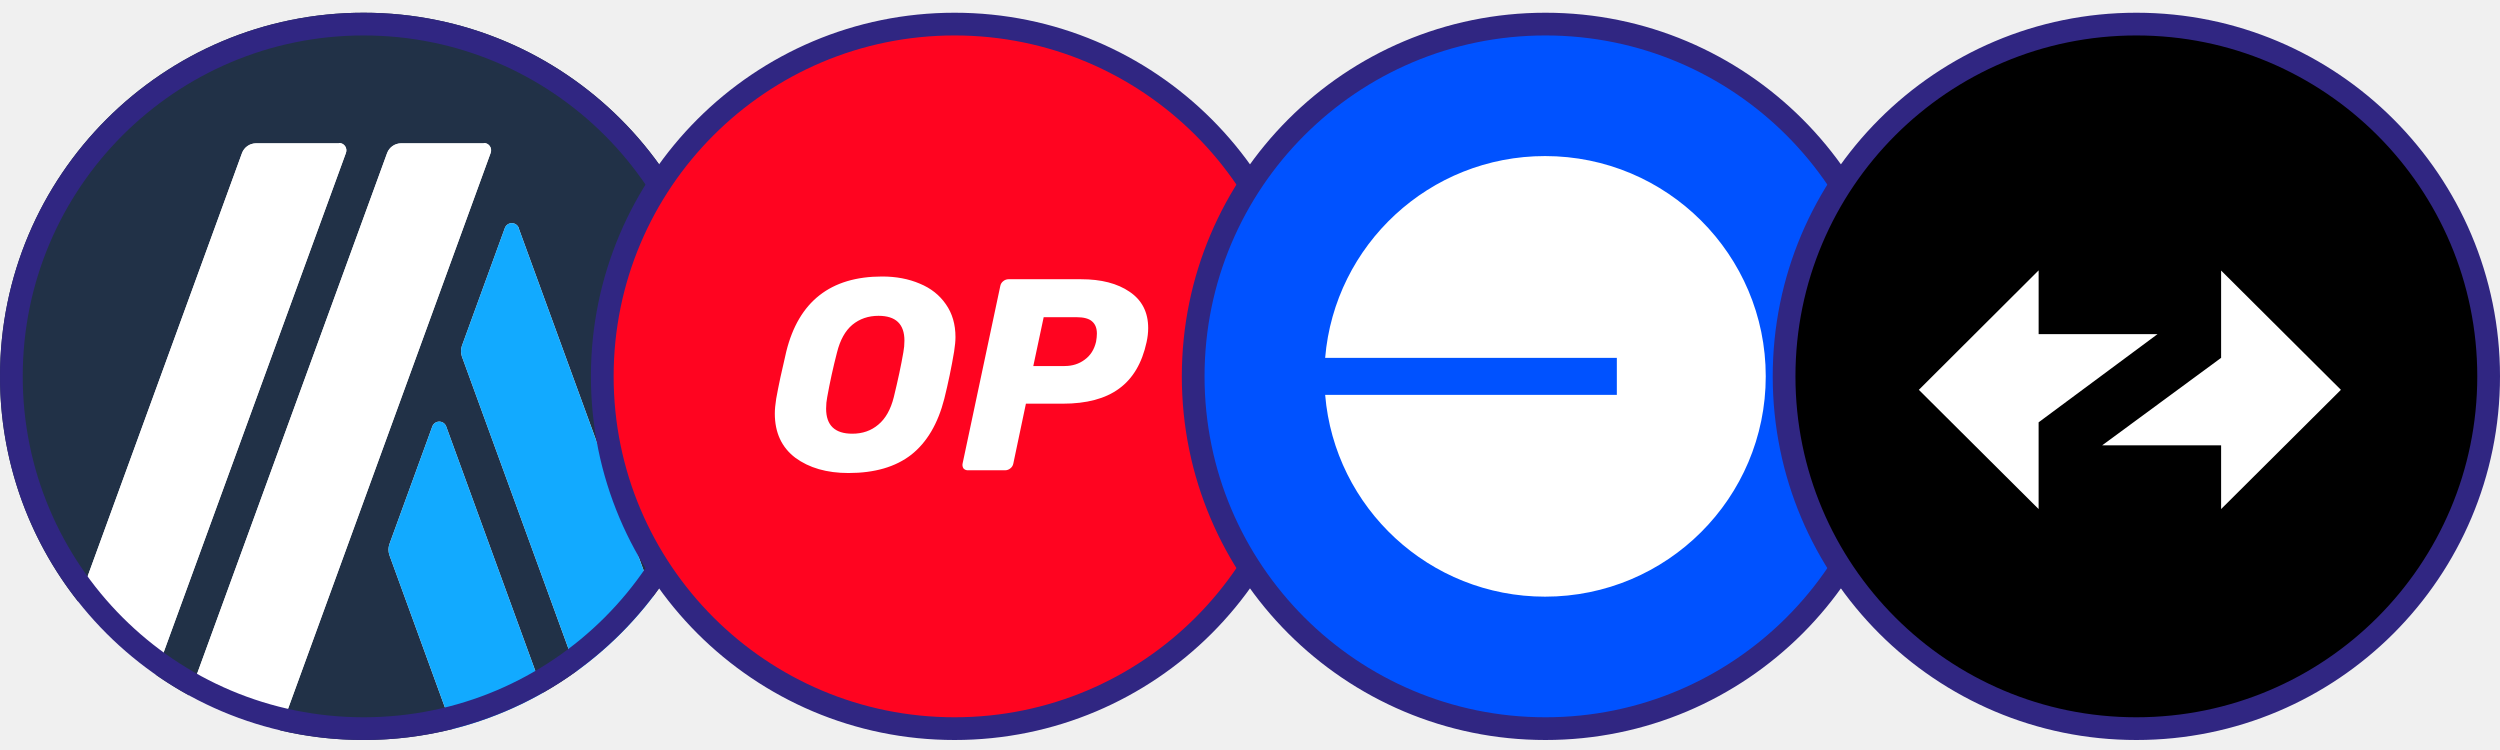
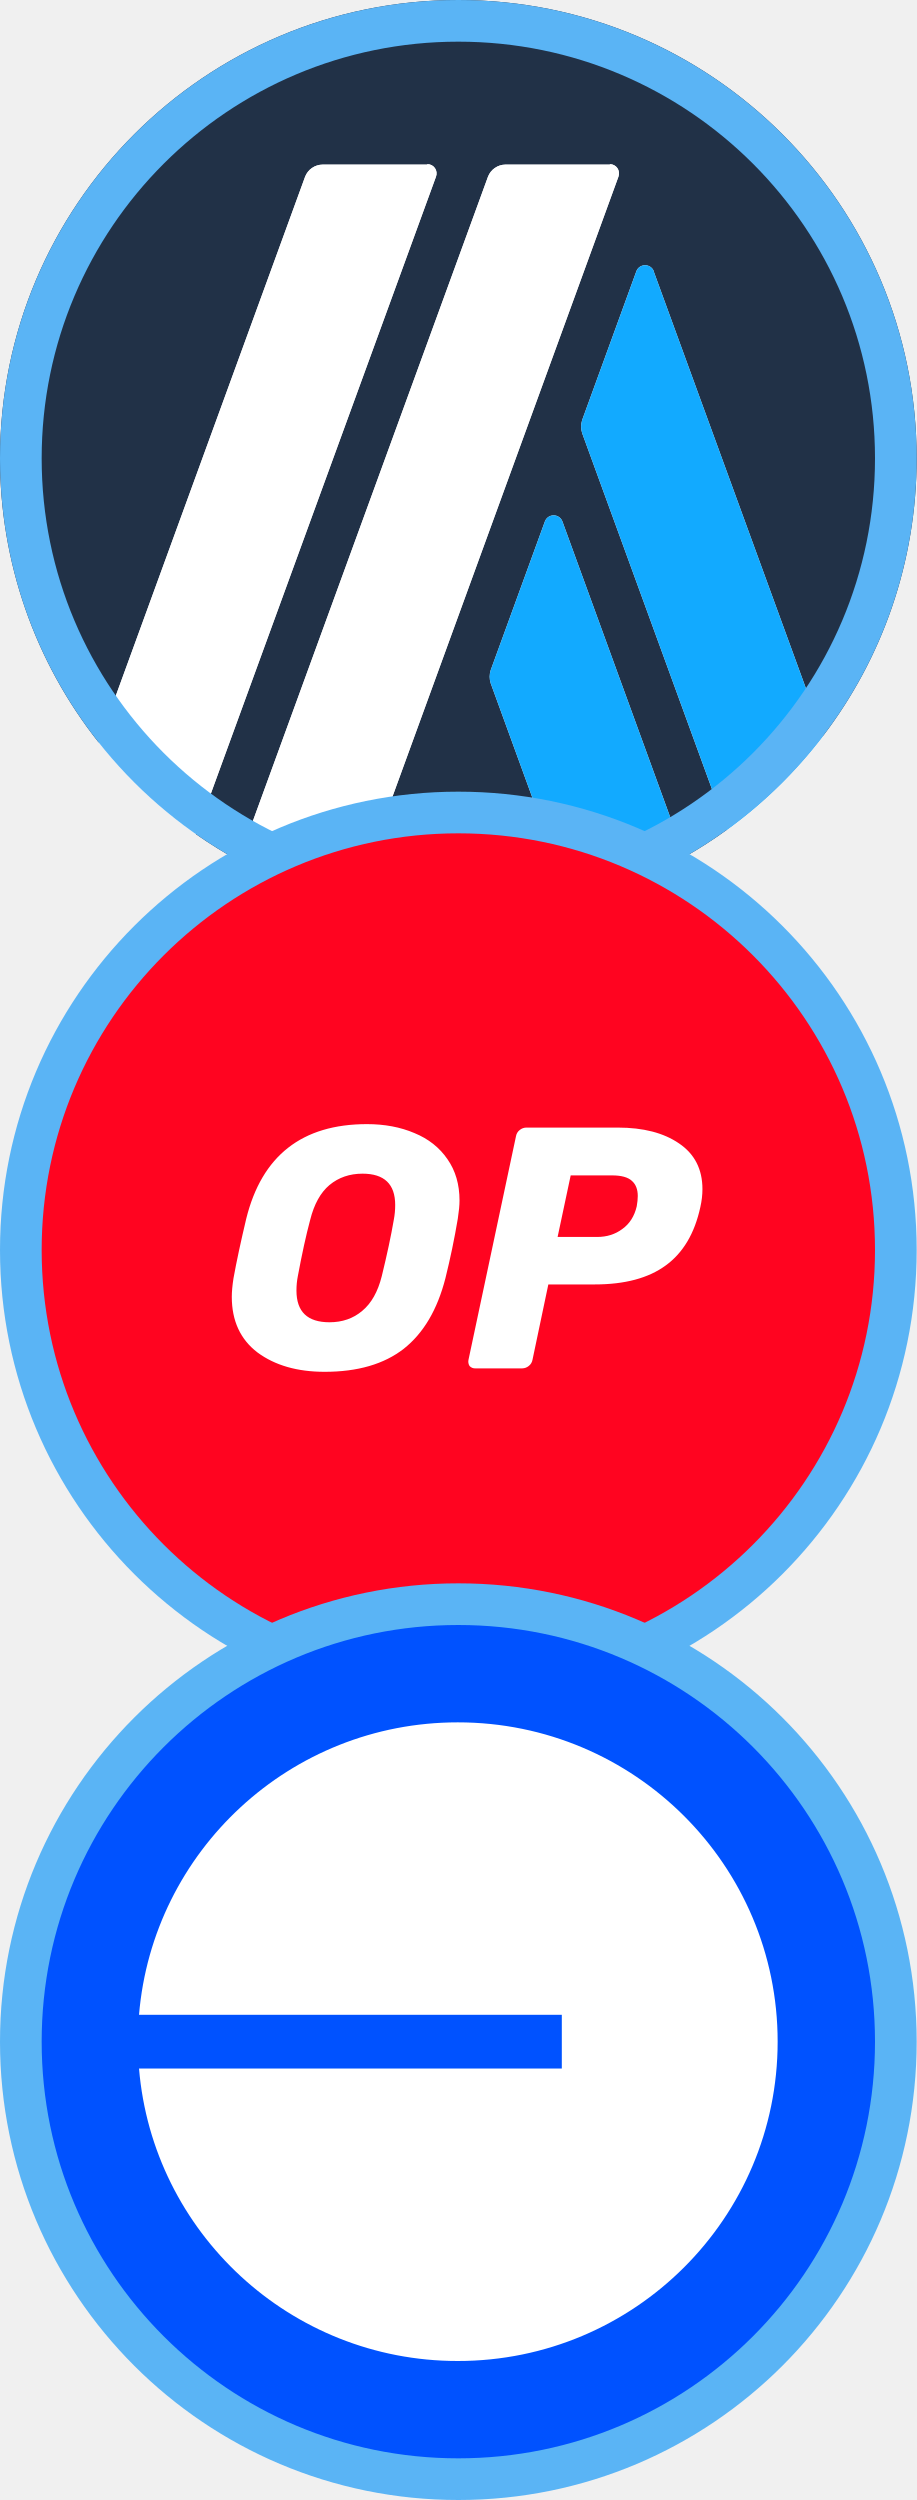
- <svg xmlns="http://www.w3.org/2000/svg" width="110" height="33" fill="none">
+ <svg xmlns="http://www.w3.org/2000/svg" width="44" height="120" fill="none">
  <g clip-path="url(#a)">
-     <path fill="#213147" d="M22.825 10.046v-.016a.326.326 0 0 0-.61 0l-1.894 5.196a.747.747 0 0 0 0 .453l5.051 13.85c-.471.341-.962.658-1.47.947l-4.27-11.714a.326.326 0 0 0-.61 0l-1.893 5.195a.749.749 0 0 0 0 .454l2.792 7.665a16.03 16.03 0 0 1-3.92.484c-1.265 0-2.494-.146-3.673-.424l9.26-25.407a.322.322 0 0 0-.297-.438v.015h-3.646a.661.661 0 0 0-.61.423L8.323 30.602a15.958 15.958 0 0 1-1.48-.92L15.22 6.73a.322.322 0 0 0-.297-.438l-.016.015H11.26a.661.661 0 0 0-.61.423L3.446 26.48A15.93 15.93 0 0 1 0 16.56c0-8.837 7.163-16 16-16s16 7.163 16 16c0 3.64-1.215 6.995-3.262 9.684l-5.913-16.198Z" />
-     <path fill="#12AAFF" d="M23.902 30.476a15.898 15.898 0 0 1-3.98 1.6l-2.793-7.665a.747.747 0 0 1 0-.454l1.893-5.195c.11-.282.501-.282.61 0l4.27 11.714ZM28.738 26.244a16.086 16.086 0 0 1-3.366 3.285l-5.051-13.85a.747.747 0 0 1 0-.454l1.893-5.195c.11-.281.501-.281.61 0v.016l5.913 16.198Z" />
-     <path fill="#fff" d="M15.22 6.729 6.843 29.682a16.084 16.084 0 0 1-3.397-3.202L10.65 6.73a.661.661 0 0 1 .61-.423h3.647l.015-.015c.22 0 .376.219.298.438ZM21.588 6.729l-9.26 25.407a15.88 15.88 0 0 1-4.005-1.535L17.035 6.73a.661.661 0 0 1 .61-.423h3.646v-.015c.22 0 .376.219.297.438Z" />
-     <circle cx="16" cy="16.56" r="15.5" stroke="#302682" />
+     <g clip-path="url(#b)">
+       <path fill="#213147" d="M31.384 13.043v-.021a.448.448 0 0 0-.84 0l-2.602 7.143a1.028 1.028 0 0 0 0 .624l6.945 19.044c-.648.469-1.324.904-2.022 1.301l-5.87-16.106a.448.448 0 0 0-.84 0l-2.603 7.143a1.028 1.028 0 0 0 0 .624l3.84 10.54A22.044 22.044 0 0 1 22 44c-1.738 0-3.428-.201-5.05-.582L29.685 8.482a.443.443 0 0 0-.409-.602V7.9h-5.013a.91.91 0 0 0-.839.58L11.445 41.308a21.936 21.936 0 0 1-2.036-1.264L20.927 8.482a.443.443 0 0 0-.409-.602l-.021.021h-5.013a.91.91 0 0 0-.84.58l-9.906 27.16A21.905 21.905 0 0 1 0 22C0 9.85 9.85 0 22 0s22 9.85 22 22c0 5.005-1.67 9.619-4.486 13.315l-8.13-22.272Z" />
+       <path fill="#12AAFF" d="M32.865 41.134a21.851 21.851 0 0 1-5.473 2.2l-3.84-10.54a1.03 1.03 0 0 1 0-.623l2.604-7.143a.448.448 0 0 1 .839 0l5.87 16.106ZM39.514 35.315a22.124 22.124 0 0 1-4.627 4.518l-6.945-19.044a1.028 1.028 0 0 1 0-.624l2.603-7.143a.448.448 0 0 1 .839 0v.021l8.13 22.272Z" />
+       <path fill="#fff" d="M20.927 8.482 9.41 40.042a22.118 22.118 0 0 1-4.67-4.402l9.906-27.158a.91.91 0 0 1 .839-.581h5.013l.022-.022c.3 0 .516.302.408.603ZM29.684 8.482 16.951 43.417a21.838 21.838 0 0 1-5.506-2.11L23.423 8.482a.91.91 0 0 1 .84-.581h5.012v-.022c.302 0 .517.302.41.603Z" />
+       <circle cx="22" cy="22" r="21" stroke="#5AB4F5" stroke-width="2" />
+     </g>
+     <path fill="#FF0420" stroke="#5AB4F5" stroke-width="2" d="M43 60c0 11.598-9.402 21-21 21S1 71.598 1 60s9.402-21 21-21 21 9.402 21 21Z" />
+     <path fill="#fff" d="M15.584 65.847c-1.31 0-2.383-.308-3.22-.925-.825-.627-1.238-1.52-1.238-2.675 0-.242.027-.54.082-.892.143-.792.347-1.744.611-2.856.749-3.027 2.68-4.541 5.796-4.541.848 0 1.607.143 2.279.43.671.275 1.2.693 1.585 1.254.385.55.578 1.211.578 1.982 0 .23-.028.523-.083.875a37.39 37.39 0 0 1-.594 2.856c-.386 1.509-1.052 2.637-1.998 3.385-.947.738-2.213 1.107-3.798 1.107Zm.231-2.378c.617 0 1.14-.182 1.569-.545.44-.363.754-.92.941-1.668.253-1.034.446-1.937.578-2.708a3.79 3.79 0 0 0 .066-.71c0-1.001-.523-1.502-1.569-1.502-.616 0-1.144.181-1.585.545-.43.363-.737.919-.925 1.667-.198.738-.396 1.64-.594 2.708-.044.22-.066.452-.066.694 0 1.013.528 1.519 1.585 1.519ZM22.819 65.682a.35.35 0 0 1-.281-.115.395.395 0 0 1-.05-.298l2.28-10.733a.473.473 0 0 1 .18-.297.504.504 0 0 1 .314-.115h4.393c1.222 0 2.201.253 2.939.76.748.506 1.123 1.238 1.123 2.195 0 .276-.033.562-.1.859-.274 1.266-.83 2.201-1.667 2.807-.826.605-1.96.908-3.402.908H26.32l-.76 3.616a.474.474 0 0 1-.18.298.504.504 0 0 1-.315.115H22.82Zm5.845-6.308c.462 0 .864-.126 1.205-.38.353-.252.584-.616.694-1.09.033-.186.05-.351.05-.495 0-.319-.094-.56-.281-.726-.187-.176-.507-.264-.958-.264h-1.981l-.628 2.955h1.899Z" />
+     <circle cx="22" cy="98" r="21" fill="#0052FF" stroke="#5AB4F5" stroke-width="2" />
+     <g clip-path="url(#c)">
+       <path fill="#fff" d="M21.973 113.328c8.48 0 15.354-6.862 15.354-15.328 0-8.465-6.874-15.327-15.354-15.327-8.045 0-14.644 6.178-15.3 14.039h20.294v2.577H6.673c.656 7.861 7.255 14.039 15.3 14.039Z" />
+     </g>
  </g>
-   <path fill="#FF0420" stroke="#302682" d="M57.5 16.56c0 8.56-6.94 15.5-15.5 15.5-8.56 0-15.5-6.94-15.5-15.5C26.5 8 33.44 1.06 42 1.06c8.56 0 15.5 6.94 15.5 15.5Z" />
-   <path fill="#fff" d="M37.334 20.813c-.953 0-1.734-.225-2.342-.673-.6-.456-.9-1.105-.9-1.945 0-.176.02-.393.06-.649.103-.576.252-1.269.444-2.077.544-2.202 1.95-3.303 4.215-3.303.616 0 1.169.104 1.657.313.488.2.873.504 1.153.912.28.4.42.88.42 1.441 0 .168-.02.38-.06.637a27.18 27.18 0 0 1-.432 2.077c-.28 1.097-.765 1.918-1.453 2.462-.689.536-1.61.805-2.762.805Zm.168-1.73c.448 0 .828-.132 1.14-.396.32-.264.549-.668.685-1.213.184-.752.324-1.409.42-1.97.032-.167.048-.34.048-.516 0-.728-.38-1.092-1.14-1.092-.449 0-.833.132-1.153.396-.313.264-.537.668-.673 1.213a26.077 26.077 0 0 0-.432 1.97c-.032.16-.048.327-.048.504 0 .736.384 1.104 1.153 1.104ZM42.595 20.693a.254.254 0 0 1-.204-.084.287.287 0 0 1-.036-.217l1.657-7.805a.344.344 0 0 1 .132-.217.366.366 0 0 1 .228-.084h3.194c.89 0 1.601.185 2.138.553.544.368.816.9.816 1.597 0 .2-.024.408-.072.624-.2.921-.604 1.602-1.212 2.042-.6.44-1.425.66-2.474.66H45.14l-.553 2.63a.344.344 0 0 1-.132.217.367.367 0 0 1-.228.084h-1.633Zm4.25-4.588c.337 0 .63-.092.877-.276.257-.184.425-.448.505-.793.024-.136.036-.256.036-.36 0-.232-.068-.408-.204-.528-.136-.128-.368-.192-.697-.192h-1.44l-.457 2.15h1.38Z" />
-   <circle cx="68" cy="16.56" r="15.5" fill="#0052FF" stroke="#302682" />
-   <g clip-path="url(#b)">
-     <path fill="#fff" d="M67.983 26.253c5.363 0 9.71-4.34 9.71-9.693s-4.347-9.693-9.71-9.693c-5.088 0-9.261 3.907-9.676 8.878h12.834v1.63H58.307c.415 4.972 4.588 8.878 9.676 8.878Z" />
-   </g>
-   <circle cx="94" cy="16.56" r="15.5" fill="#000" stroke="#302682" />
-   <path fill="#fff" fill-rule="evenodd" d="m103 17.152-5.271-5.248v3.841l-5.232 3.849h5.232v2.805L103 17.152ZM84.428 17.152l5.271 5.247v-3.817l5.232-3.88H89.7v-2.806l-5.27 5.256Z" clip-rule="evenodd" />
  <defs>
    <clipPath id="a">
-       <path fill="#fff" d="M0 .56h32v32H0z" />
+       <path fill="#fff" d="M0 0h44v120H0z" />
    </clipPath>
    <clipPath id="b">
-       <path fill="#fff" d="M58 6.56h20v20H58z" />
+       <path fill="#fff" d="M0 0h44v44H0z" />
+     </clipPath>
+     <clipPath id="c">
+       <path fill="#fff" d="M6.188 82.188h31.625v31.624H6.186z" />
    </clipPath>
  </defs>
</svg>
